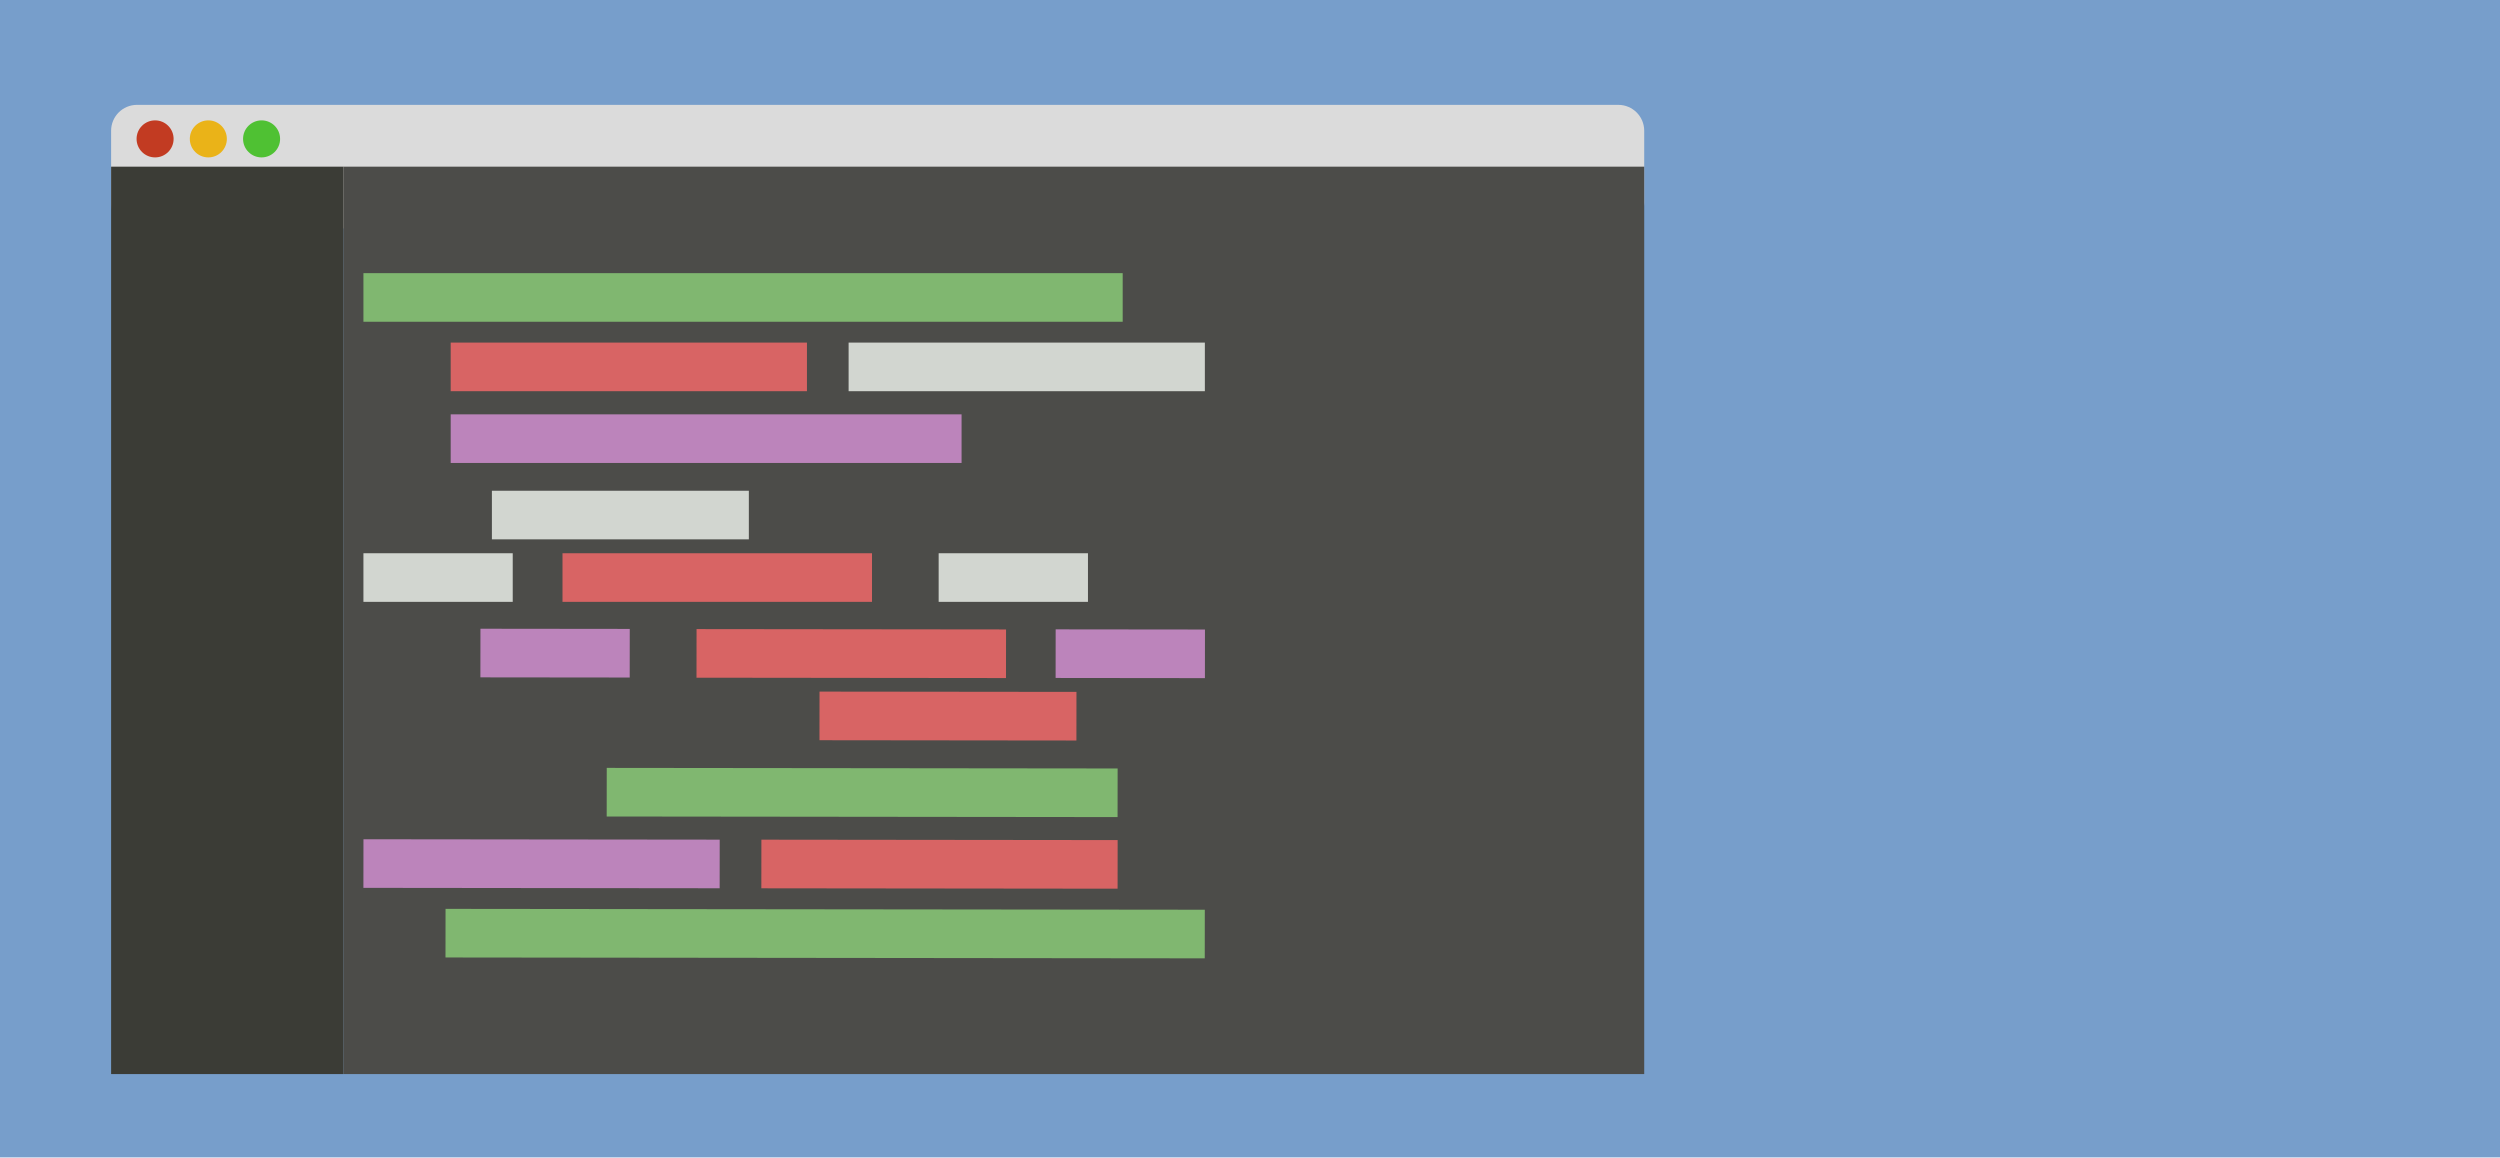
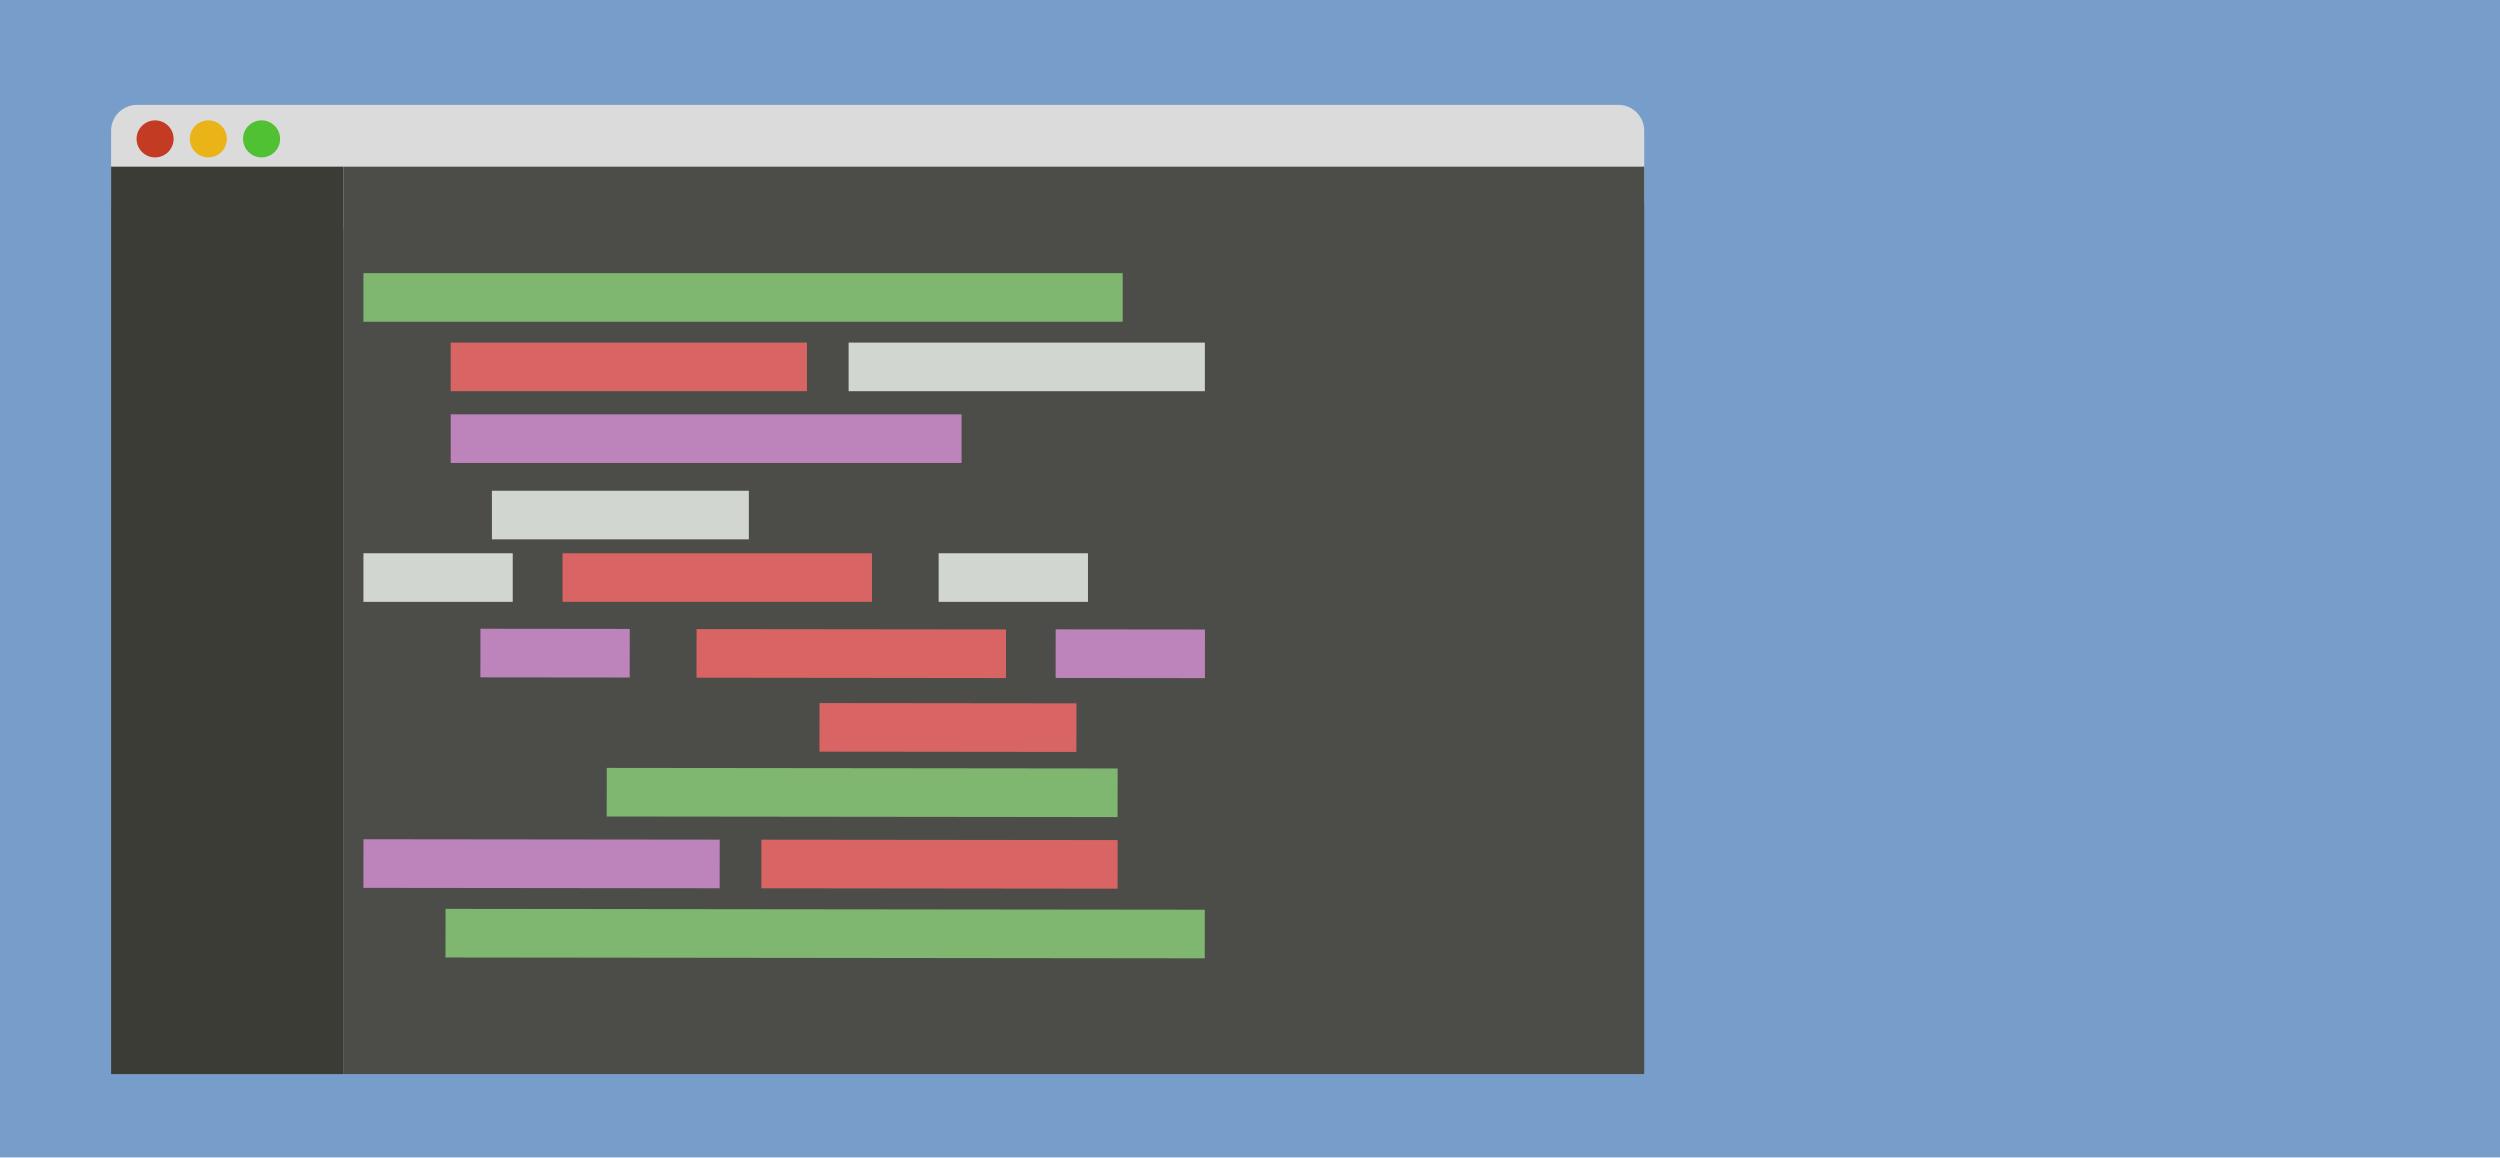
<svg xmlns="http://www.w3.org/2000/svg" version="1.1" id="Capa_1" x="0px" y="0px" viewBox="0 0 1080 500" enable-background="new 0 0 1080 500" xml:space="preserve">
  <rect id="Fondo" fill="#779ECB" width="1080" height="500" />
  <g id="Ventana">
    <path fill="#DBDBDB" d="M699.1,98.7H59.2c-6.2,0-11.2-5-11.2-11.2v-31c0-6.2,5-11.2,11.2-11.2h639.9c6.2,0,11.2,5,11.2,11.2v31   C710.3,93.7,705.3,98.7,699.1,98.7z" />
    <rect x="48" y="72" fill="#3B3C36" width="100.3" height="392" />
    <rect x="148.3" y="72" fill="#4C4C49" width="562" height="392" />
  </g>
  <g id="Botones">
    <circle fill="#C23B22" cx="67" cy="60" r="8" />
    <circle fill="#EAB318" cx="90" cy="60" r="8" />
    <circle fill="#4FC133" cx="113" cy="60" r="8" />
  </g>
-   <rect x="157" y="118" fill="#80B770" width="328" height="21" />
-   <rect x="194.7" y="148" fill="#D86464" width="153.9" height="21" />
-   <rect x="194.7" y="179" fill="#BC84BB" width="220.7" height="21" />
-   <rect x="212.5" y="212" fill="#D2D6D0" width="111" height="21" />
-   <rect x="157" y="239" fill="#D2D6D0" width="64.5" height="21" />
-   <rect x="405.5" y="239" fill="#D2D6D0" width="64.5" height="21" />
-   <rect x="243" y="239" fill="#D86464" width="133.7" height="21" />
-   <rect x="366.6" y="148" fill="#D2D6D0" width="153.9" height="21" />
-   <rect x="192.4" y="392.8" transform="matrix(-1 -1.131208e-03 1.131208e-03 -1 712.4088 807.0209)" fill="#80B770" width="328" height="21" />
-   <rect x="328.9" y="362.9" transform="matrix(-1 -1.131208e-03 1.131208e-03 -1 811.2883 747.1886)" fill="#D86464" width="153.9" height="21" />
-   <rect x="262.2" y="331.8" transform="matrix(-1 -1.131208e-03 1.131208e-03 -1 744.6158 685.0754)" fill="#80B770" width="220.7" height="21" />
-   <rect x="354" y="298.9" transform="matrix(-1 -1.131208e-03 1.131208e-03 -1 818.6711 619.201)" fill="#D86464" width="111" height="21" />
-   <rect x="456.1" y="272" transform="matrix(-1 -1.131208e-03 1.131208e-03 -1 976.3152 565.4684)" fill="#BC84BB" width="64.5" height="21" />
-   <rect x="207.6" y="271.7" transform="matrix(-1 -1.131208e-03 1.131208e-03 -1 479.3238 564.6251)" fill="#BC84BB" width="64.5" height="21" />
-   <rect x="300.8" y="271.8" transform="matrix(-1 -1.131208e-03 1.131208e-03 -1 735.0802 565.0591)" fill="#D86464" width="133.7" height="21" />
-   <rect x="157" y="362.7" transform="matrix(-1 -1.131208e-03 1.131208e-03 -1 467.4818 746.6052)" fill="#BC84BB" width="153.9" height="21" />
+   <g id="Codigo">
+     <rect x="157" y="118" fill="#80B770" width="328" height="21" />
+     <rect x="194.7" y="148" fill="#D86464" width="153.9" height="21" />
+     <rect x="194.7" y="179" fill="#BC84BB" width="220.7" height="21" />
+     <rect x="212.5" y="212" fill="#D2D6D0" width="111" height="21" />
+     <rect x="157" y="239" fill="#D2D6D0" width="64.5" height="21" />
+     <rect x="405.5" y="239" fill="#D2D6D0" width="64.5" height="21" />
+     <rect x="243" y="239" fill="#D86464" width="133.7" height="21" />
+     <rect x="366.6" y="148" fill="#D2D6D0" width="153.9" height="21" />
+     <rect x="192.4" y="392.8" transform="matrix(-1 -1.131208e-03 1.131208e-03 -1 712.4088 807.0209)" fill="#80B770" width="328" height="21" />
+     <rect x="328.9" y="362.9" transform="matrix(-1 -1.131208e-03 1.131208e-03 -1 811.2883 747.1886)" fill="#D86464" width="153.9" height="21" />
+     <rect x="262.2" y="331.8" transform="matrix(-1 -1.131208e-03 1.131208e-03 -1 744.6158 685.0754)" fill="#80B770" width="220.7" height="21" />
+     <rect x="354" y="303.8" transform="matrix(-1 -1.131208e-03 1.131208e-03 -1 818.6655 629.0486)" fill="#D86464" width="111" height="21" />
+     <rect x="456.1" y="272" transform="matrix(-1 -1.131208e-03 1.131208e-03 -1 976.3152 565.4684)" fill="#BC84BB" width="64.5" height="21" />
+     <rect x="207.6" y="271.7" transform="matrix(-1 -1.131208e-03 1.131208e-03 -1 479.3238 564.6251)" fill="#BC84BB" width="64.5" height="21" />
+     <rect x="300.8" y="271.8" transform="matrix(-1 -1.131208e-03 1.131208e-03 -1 735.0802 565.0591)" fill="#D86464" width="133.7" height="21" />
+     <rect x="157" y="362.7" transform="matrix(-1 -1.131208e-03 1.131208e-03 -1 467.4818 746.6052)" fill="#BC84BB" width="153.9" height="21" />
+   </g>
</svg>
